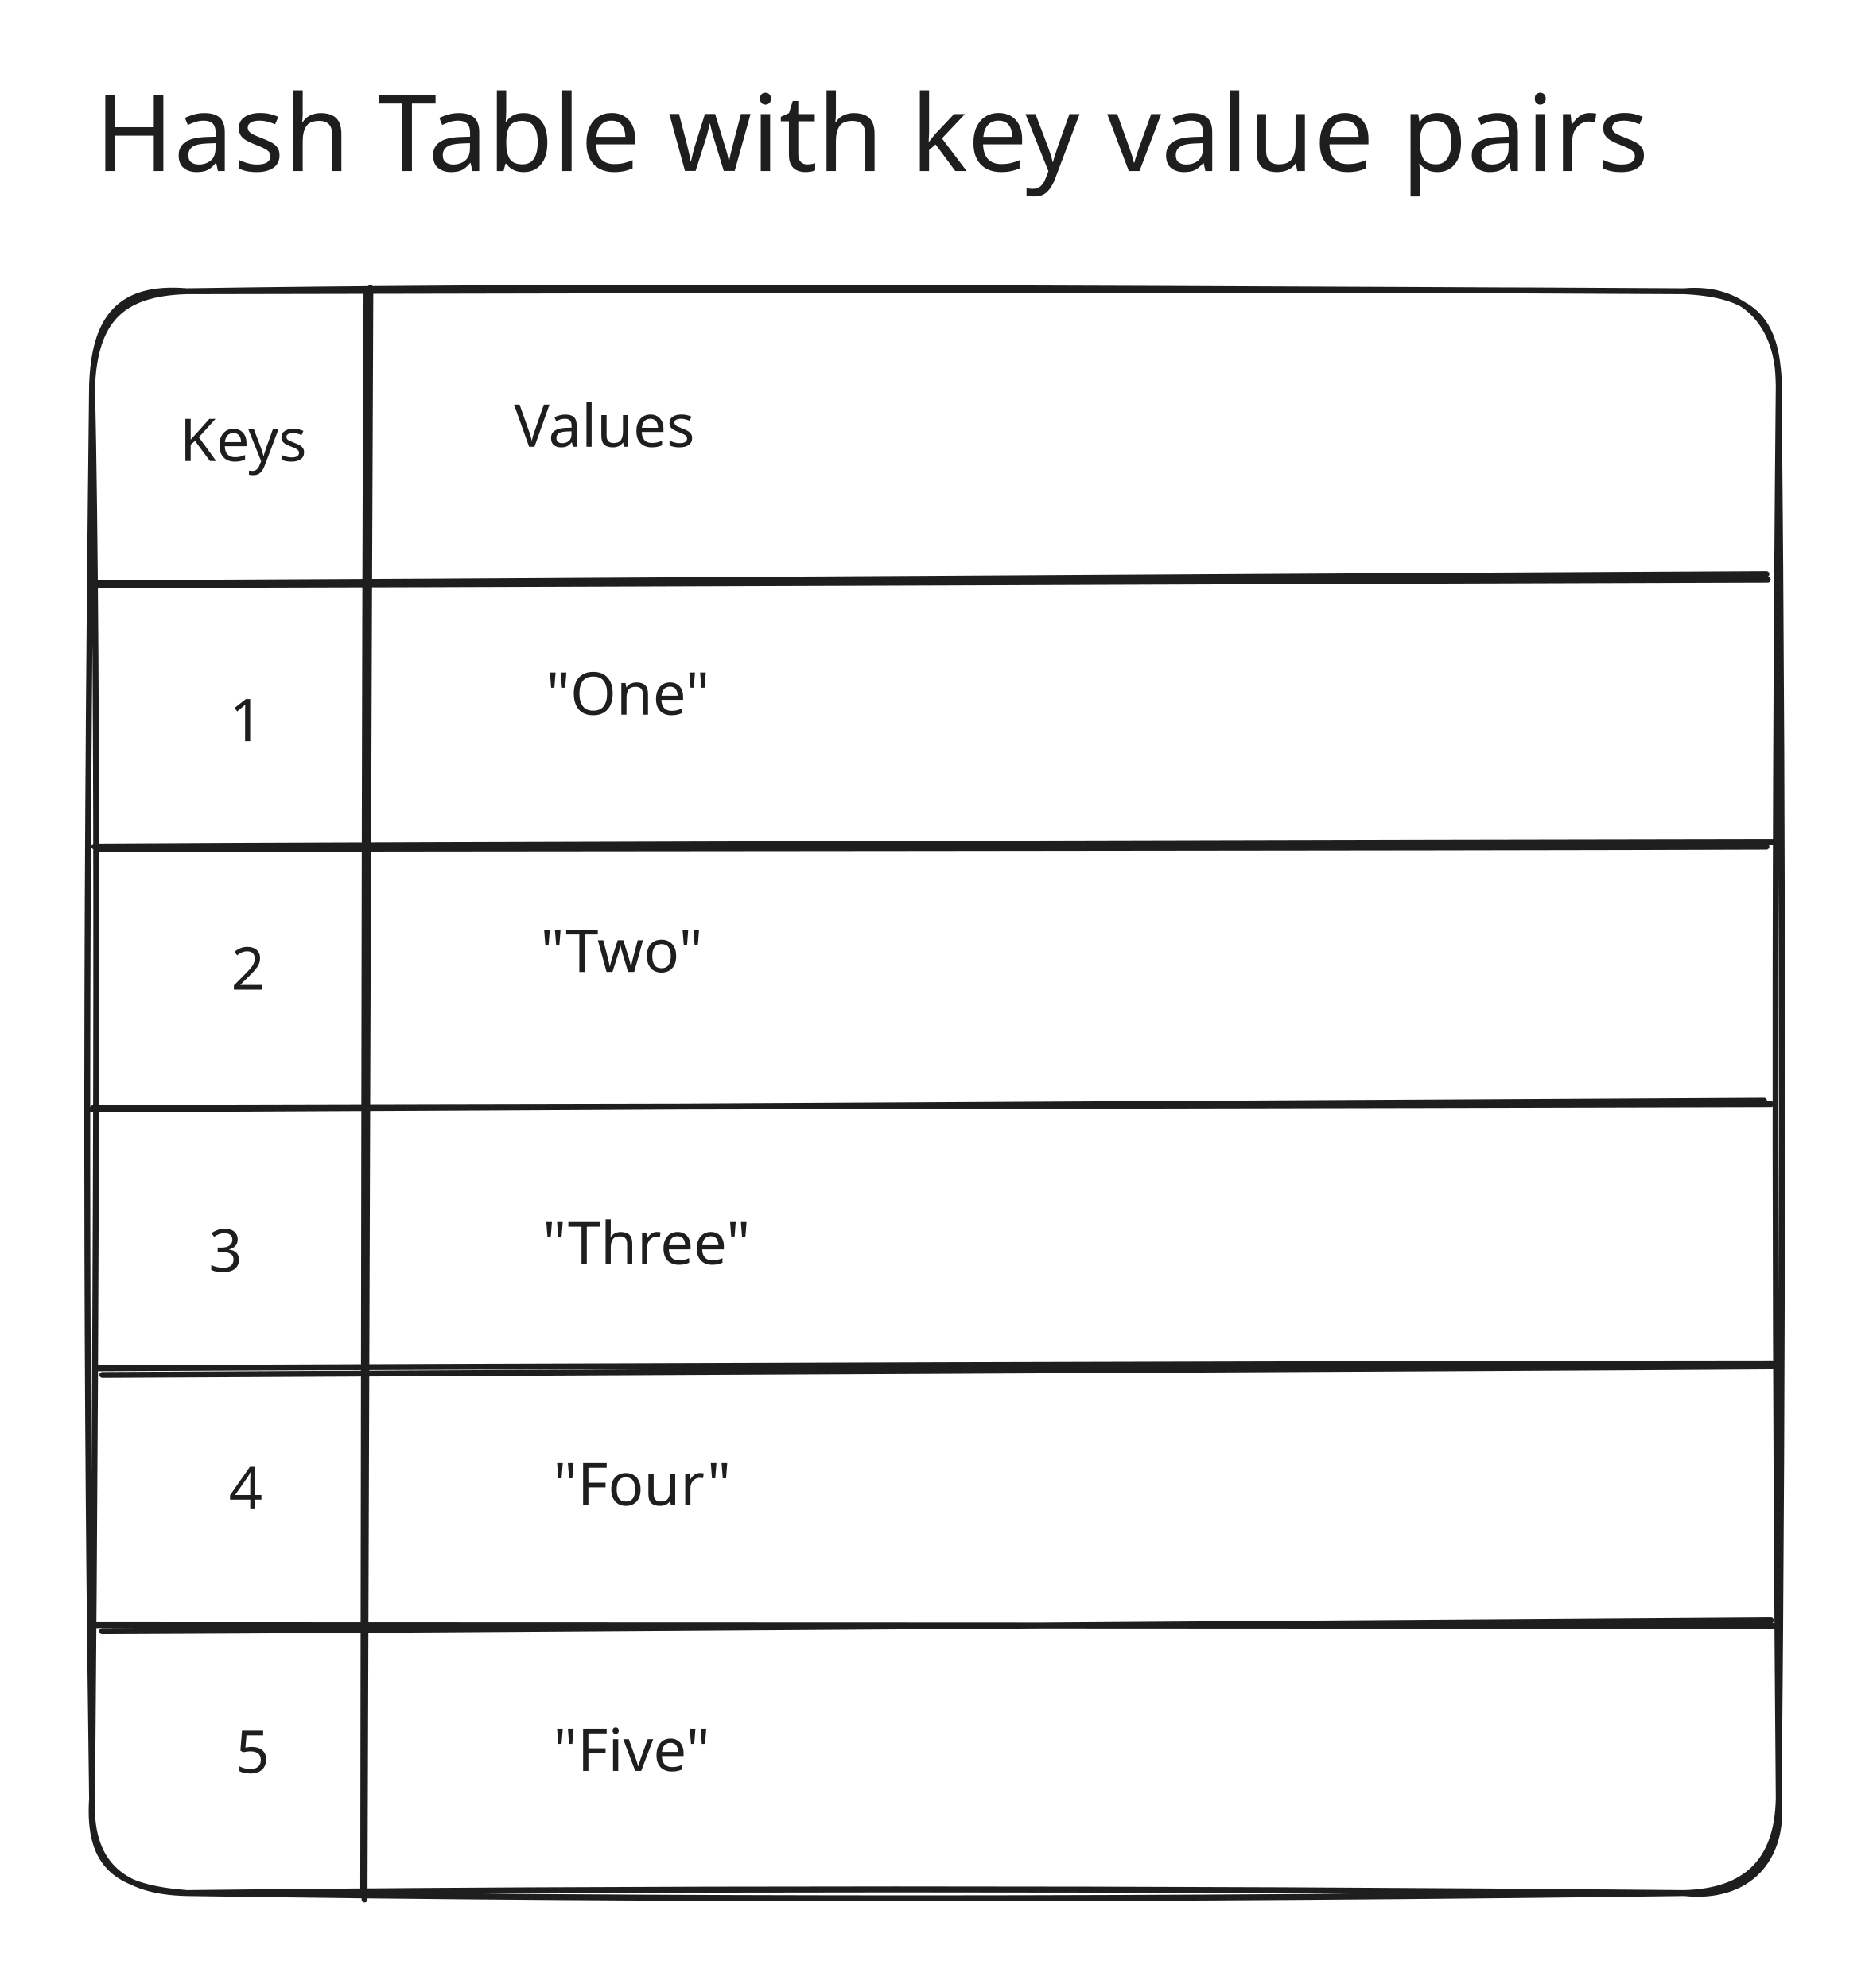
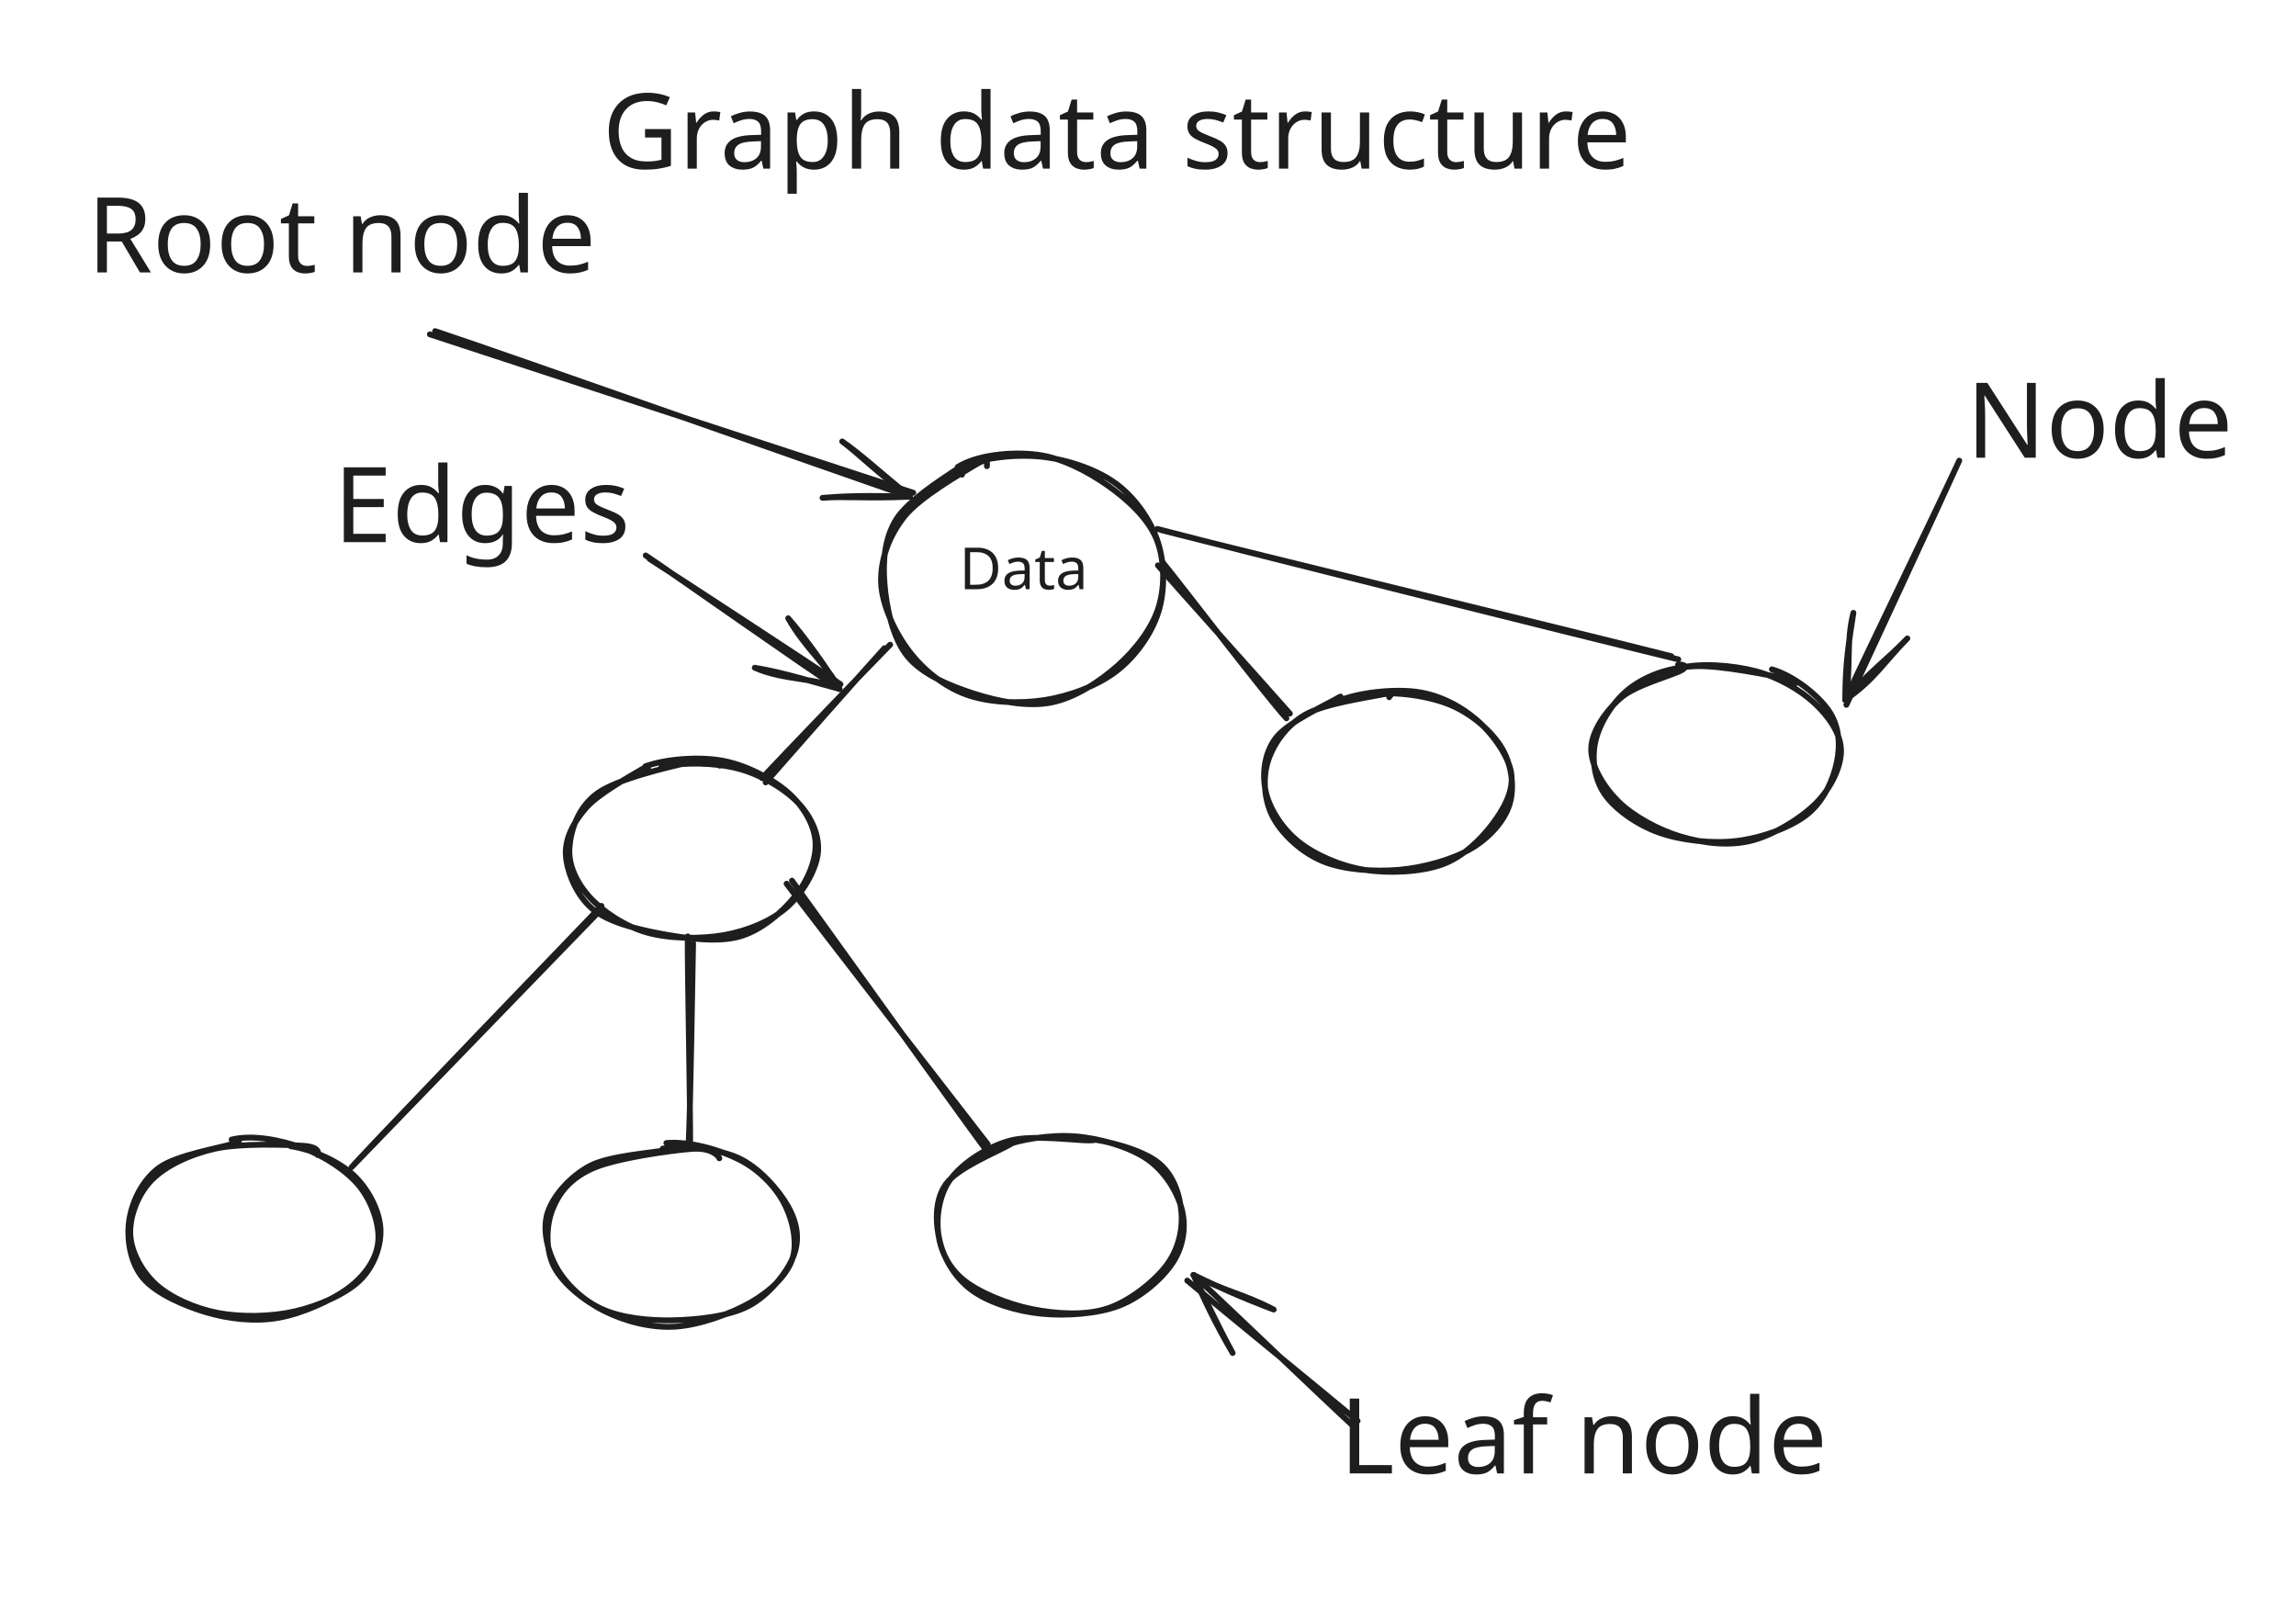
- <svg xmlns="http://www.w3.org/2000/svg" version="1.1" viewBox="0 0 632.931 673.502" width="632.931" height="673.502">
+ <svg xmlns="http://www.w3.org/2000/svg" version="1.1" viewBox="0 0 788.971 553.333" width="788.971" height="553.333">
  
-   eyJ2ZXJzaW9uIjoiMSIsImVuY29kaW5nIjoiYnN0cmluZyIsImNvbXByZXNzZWQiOnRydWUsImVuY29kZWQiOiJ4nO2cX1PbOFx1MDAxN4fv+Vx1MDAxNFx1MDAxOd7bxauj/+pdQklcdKFAaVxulN2djklM4saxU8chwE6/+3vkQpw4XHRcclx1MDAxZJKaXHUwMDA1M1OIJEeydFx1MDAxZf3OkeT+u1EqbSY3fW/zTWnTu266gd+K3dHmXHUwMDFmNv3Ki1x1MDAwN35cdTAwMTRiXHUwMDE2TT9cdTAwMGaiYdxMS3aSpD948+efbr/vtP3kXCKKuk4z6v24zVx1MDAwYryeXHUwMDE3Jlx1MDAwMyz4XHUwMDE3fi6V/k3/nago9pqJXHUwMDFitlx1MDAwMy+9Ic3K6mJC5FNcdTAwMGaiMK1XS8KYXHUwMDEyhI1cdTAwMGL4g7dYXeK1MPfSXHJcdTAwMDZelmOTNpPWafnd8ZVb2aGjz0cne3uVyugwq/XSXHUwMDBmgo/JTZC2alx1MDAxMOHDZ3mDJI663qnfSjr3PTCRvuiuOFx1MDAxYbY7oTewT1x1MDAwZuPUqO82/eTGplx1MDAxMTJO/dFcdTAwMDVvSlnKNX5cdTAwMTJSOkpcdTAwMDFXxFx1MDAxOM5cdTAwMDTLak7vN9LRiitcdTAwMDZcXHAgXHUwMDFjZK5h21FcdTAwMTDFtmH/XHUwMDAzz/5kTbtwm902ti9sjcsksVx1MDAxYlx1MDAwZfpujMOVlVx1MDAxYt09slDgMLxcdTAwMTQnlHHs93GJjue3O4ktwqkj8dKKXHUwMDAwKNA6a4yXjlx0XGJNXHShWplxjm1Cv9ZKzeOfbCRit+fV7C3hMFxiJrszbN11571cdTAwMTllhsTuUr5nz2jL70xcdTAwMThgVsOw33J/XHUwMDE4XG5g11x1MDAxMsaxwVxcZO1cbvywm68+iJrdzLY2JuqasWm8fa454zAtMmdcdTAwMDBuXHUwMDE0Z1xcq6Xtee9zu1JO2JFcdTAwMTE8XHTPXHUwMDBlpVe+Vo1i27OUxNozXHUwMDFhMqFGXHUwMDEww+faM5dcbqg2jLKV2fNcdTAwMGZTpcIoKfDXPGvmXHUwMDBlwVx1MDAwYlx1MDAwNFx1MDAxNVppXHUwMDAzM9ZcZtpcdTAwMThcbpNcdTAwMTPQXHUwMDEzWjNdrzVP9LNcdTAwMWInXHUwMDE1P2z5YTt/i1x1MDAxN7ZcdTAwMTbkXHUwMDA07iDZjno9P8FmXHUwMDFjRX6Y5Euk31uO42jU8dyZvsBvXpjXt1+X6Ye9sr9KmX2lXHUwMDFmxn//88fc0ltcdTAwMGLG3V4zI5592cbk78dCz/hCXHLDeZKDMNlI/Vxm+a/J+eh4z//wuXZScVx1MDAwZq/0bruVbFx1MDAxN1x1MDAxYnkrYahNSjOjqWR8XHUwMDFheZxcdTAwMDVcdTAwMWPULlx1MDAwZZpLlFx1MDAwN2py7XpCXHUwMDA1kypVMKBGa6oh64Ex8zBdIFx1MDAxYrZ75LWSjHGSTdGvxFx1MDAxN534hcNur638iD9cdTAwMTHyXFzJfOpcdTAwMTh5g9OOXHUwMDA2zpaHvtM/lWdcdTAwMDfx1ufBNqvsQlitVVx1MDAxYknRoVeOXHUwMDEwUlx1MDAxMyqkMFxi9lx1MDAxNPRMXHUwMDBihytBXHTOwlx1MDAxY+W+0NBcdTAwMWJm/ZRX5l+Z/1x085TmU8ehqiZ2xFx1MDAxZeHaXHUwMDFm7fTIh9pFLC6qycXZlZJcdTAwMDdHJztFR16myEsmMf6DnM5jkOpYlWdcdTAwMDI9XHUwMDFlgvEjzzWsUMxcdTAwMDNcdTAwMDaq6Fx1MDAwMFx1MDAxYflK/Sv1XHUwMDBmO/dK51PvqefWrZUwXHUwMDExOf6M+vOwSbqkzWqmW6ufNetHl9HQLTr1xqGUcW2EUlLJzDBv0lxcaoVcdTAwMWW4VtQwXGaYXHUwMDBiXHI9jpbUlLEs51x1MDAxNfpX6OdCT/KpY/eeSsFcclx1MDAxNbA89f7oZrtT9cpxI7hcdD/tq+13V+950anXjjZcdTAwMDRcdTAwMTTG7IYh+lPUS25cdTAwMWNNtKBcdTAwMTR9fCVksaXeXHUwMDEwSYQgbCWL0q/UPz/qXHUwMDEz7zqZv47H8qn31FOC2FNcblx1MDAxM9tcIj/djPI6x9+OapdcdTAwMDefvNZluPvO3/e2K0WnXqWbUcRcdTAwMTiBzvE09EC1g04z2i1cdTAwMDWN3K9yK4o4ijOlrINF5i7e81x1MDAxOcyxLFx1MDAwMOEse/JfpnwqYz04X0Zh8tG/Tbe55FRq1e35wc3UkKb2i52461x1MDAwZTqlhntcdTAwMTF4pZGfdEpd76Z05Vx1MDAwNkOv1Hf9eLA5dUM58Nthqnne5bT1J37TXHLG2UnUz3Kb2Fx1MDAwMFx1MDAxNzUynu2wKPbbfuhcdTAwMDaNxzbGau5uNnlPjO6FO/BSRcZOgF9cIlx1MDAxOORCZ1x1MDAxZCRcdTAwMDNjXHUwMDAxXn5Z7u2n3vbFefC+mZQr9a75UN+Phlx1MDAwN1x1MDAwNSfYSIczTZgwXHUwMDE4iIvc9lx1MDAxYmV6XdvJnGE7cFx1MDAxYZFSWuklWU1jhuc56Fx1MDAwMt1cctBPsOH2e1x1MDAxOaZkKvVcdTAwMDGG697NmkGdrnEpXHUwMDFhQf1cdTAwMTKNqJeLaGSMUIaO9PJnO1x1MDAwZVrX7Cys37JbfeDXv5xd7sUtXWxcdTAwMTjRoFx1MDAxY1x1MDAwNVx1MDAxYUBLppmR02vkXHUwMDE4UztkcmNcZnJccns6XHUwMDE4MUhHSTdcXFx1MDAxMKntzDDvcMdcdTAwMWNcdTAwMWFcdTAwMTFGjHSAPsFcdTAwMWHZc8HxxCrWmoHM17lKJFx1MDAxZjieoq06avGI1aw98G8+Vb3d89tT93bLdMPGcXBUbCQlMFx1MDAwN8FcdTAwMTNKUm2MnFxi4tNtK8YwriVcdTAwMDZcclx1MDAxZv19oFx1MDAxM3tCT+7jOlx1MDAxY1x1MDAxMEmNXHUwMDFlXHUwMDBicslgnpM7XHUwMDBmScNwnHA+eTlIwnpphPWAOLFSOlx1MDAwM6JcdTAwMTVHXGZmlndUj4cgti/qXHUwMDFmbsPTMj3/1oW3bq1ebFx1MDAxMFx1MDAxNSVcdTAwMGWGm1x1MDAwNp1DYMzozD9MQaR8XSBy5WCoa6SSXHUwMDAymFRcdTAwMTO9/lx1MDAxMIfSYKT5XHUwMDE068jPhcK/N1x1MDAwZkPv7831sjhT6SqJXHUwMDA0WLjmy1x1MDAxOFx1MDAxMME1LL/4XHUwMDEzVbtcdTAwMDc73s6otn9cdTAwMGIno2ZQ2/3QjotNpJVGLZRd9UVcdTAwMGZR5lZ/0N5cdTAwMWNcdTAwMGJcdKCjKu2q78qAXHUwMDA0jlxujdK48Fx1MDAxOPIsjkJcdTAwMDBcdTAwMTI5uf3+n+eRrpdEuiZcdTAwMDbZ4vVcdTAwMWLQilx1MDAxM8L58mcsyqrVe9fwdPuc1KtHn1x1MDAxYe7tTnBWbFxiMVxcdCRRXHUwMDA2p1x1MDAxYkFR/fJcdTAwMTDCmiBcdTAwMTTUQWs2kixcdTAwMWQsKo7t5uJFSWJjXHUwMDE0rV9cdTAwMTJzla5cdTAwMTJH9cC5Zkqxs4lYXlx1MDAxMt+We+XTw+aXk61d8VVcbnJy3kq+XHUwMDE2m0ZJ5Fx1MDAwM9FcIvqLXHUwMDBlR1x1MDAxYTm1pz1cdTAwMTnRuXY9oSQyR9poUaSv3SxcdTAwMDekkTiDXHUwMDEw8pJcIkW2Xlx1MDAxNNmaNHHxsUN7+IhcYvlcdTAwMThNdEO4Kkf7fVx1MDAxOIXJt5p7XHUwMDE5VnaJKjiFaP7EYFx1MDAxMMhcdTAwMTUqIzVcdTAwMTlnKYWGWU1cdTAwMTRcdTAwMWGUMlaFVkchdZRdslG2XHUwMDExcklcZsFutGBg+ZI45OvlkK+JQ1D51HF8KFxyJYw84sR/3PMvj+q37cpWj51cdTAwMGY+v1x1MDAxYpydulB0XGaFwymKoVbMrpRkXHUwMDA2nVx1MDAxZVx00sxhXHUwMDEzKzar28xAXGZcdTAwMTm6plowXHUwMDAx89/sm6WQUdBg9FNcdTAwMWNcdTAwMDF6Llx1MDAxMIr1QijWXHUwMDAzIYWFW4o4JYNGiVh+S/HGrcYm2v3S+HZAOnBd94dcdTAwMTeyV2xcYlx1MDAxNVx1MDAxOIcxjFx1MDAwZrUmhlx1MDAxYjpccqFcdTAwMDAypYVidVx1MDAwMaI0jkBcbplcdTAwMTTLL9OgXHUwMDBiq3GOYC9pf1x1MDAxZuO1Tuz9hpXTmWpXqo1yoTZKrnCqfsRpWTjvfou+RF8/fq3sVGllf1A5efu+4FRS9FBcdE/fg1x1MDAwM7t1k/NQqSNcdTAwMTFcdTAwMTJqX48l3Kzw4JzAijBMZOgyT5+FffDQXHJGt4qzp3hcdTAwMTXm+VBZjYbx+qHM17paqVxcXHUwMDFjNzIkUpHJ/6fjp1uMbXpcdTAwMThUT457lfiYXHUwMDEycimg3lx1MDAxOD5nKqVeXHUwMDFilcRBxbYnalx0hupi4oTqQ1RcdTAwMTJKOZ86rvhcdTAwMTKo9K9+g1Tma31cdTAwMTSVXHUwMDFid2fYN91+/2OC/bd5/5pcdTAwMDBcdTAwMGWY37rrhKxcdTAwMDWbV743qjxsQlx1MDAxYne0W6y89L2D71x1MDAxYt//XHUwMDBm61JFXHUwMDExIn0=
+   eyJ2ZXJzaW9uIjoiMSIsImVuY29kaW5nIjoiYnN0cmluZyIsImNvbXByZXNzZWQiOnRydWUsImVuY29kZWQiOiJ4nO1cXG1X2spcdTAwMTb+3l/h8n6tnHl/Od9URC3VVtCKvessV4SAUUwoRFx1MDAxMc/qf797XCKSXHUwMDA0mPDSqOm6TbtayCSZyczz7P3sPTP8+2FjYzNcdTAwMWP13M2/Nzbdx6bT9Vp9Z7j50Zx/cPtcdTAwMDMv8KGIRN9cdTAwMDfBfb9cdTAwMTldeVx1MDAxZIa9wd9//eX0eqWOXHUwMDE3Xlx1MDAwNcFtqVx1MDAxOdw93+Z23TvXXHUwMDBmXHUwMDA3cOF/4fvGxr/Rv4mKQvcxjK6NzsbVYKqnz1x1MDAxZVx1MDAwN35UJUVIXG4qJJ1cXOBccspQU+i2oLTtdFx1MDAwN25cXGJObTafLrYqT43RwaO43/5+uS1qx9XPca1tr9uth6Nu1KBBXHUwMDAw71x1MDAxZJdccsJ+cOuee63w+uXlXHUwMDEz52139YP7zrXvXHUwMDBlzIvjydmg5zS9cGTOITQ56/id6Fx1MDAxOfGZR/gmXGItUTgw0UpcdTAwMTGF45qj+4lOl/Kphu1cdTAwMDbdoG9cdTAwMWH2XHUwMDFm7Jo/cdOunOZtXHUwMDA32ue3JteEfcdcdTAwMWb0nD6MVHzdcPzKVKtcdTAwMTImVCNcZl2OlYxruna9znVcYpewRO1uNFxiXGZThDlB8Vx1MDAxOJoqe4etXGJcdP/EPd937txDc4d/3+0mu89vjbsvVXBlXG72XHUwMDEyoIpcdTAwMWZ132s5z1xiwFx1MDAxMmnEicREajEp73r+7fTjukHzdlx1MDAwZWjagVx1MDAxZta9p1xia1widbbi3HndUWpQI1x1MDAwMEMn7ved3vVcdTAwMDa0wdmAIbhvhvf9RK+bq7a7XsdAe7PrttOYXHUwMDBmPWDbpDhcZnpxaVx1MDAxM2p1PN/tz/ZS0Pc6nu90T5dqXHUwMDAxvL978DJiuJRAzJUzcE2peV1cdTAwMWOd/PlxPlndbtfrXHLceXyVYvrkXHUwMDBiXVx1MDAxNVKaY8xjLCyk66h8vnvORtX6Uf3gaLd1cHh6qYtNV4mfXHQpXHUwMDE5XCKU0Vx1MDAwNEvM/YSLqJRRjrjimr1cdTAwMWFbtbTZhVx0W9VcZluV0FhcdTAwMTLB5K+z9Vx1MDAwNTIxaMj4zE87iSf3xHdPsMBvxXZLXHUwMDFkdXrhXHUwMDAxXHUwMDFk+aRcdTAwMWPcX9P25L1T6HT6/WC4OSn5+THruTsyqO2T2sXNUONcdTAwMDf6Za9+913Ufum5cz1aosaqq8snNXTpflx0wVxyfdL9e2f7IPHY8acsi4Y4TozeYouWSWab52VWJjOOXHUwMDEwXHUwMDE3Wi3veOe/c7GZzMA4aslcdEFUYC5kmslKlIBXXHUwMDE0cfjLKMavxmROS1xcai0xxZRJwcUsk8lcZpPh9WCEZNLYvoPjNTD9VcdLUOpshuMtg8OzONomtNbtZ7jaO6/V6ro2b7vIXHUwMDExTTvgdEuWcrhYrutwtbLRXHUwMDE0fK3QQktcdTAwMWFDd1x1MDAxMU/Pt3buyY9vR09ddoGqlcNaRbitYvNUcWTxqeZ+8MQlXHUwMDAxXHUwMDA3XHUwMDE3TDPMkJhqV348VXyhx1x1MDAxNdgq1se0XHUwMDA12UCBtPK9PLCdzVhcdTAwMTAmXHRLovpXnE5cdTAwMDagXHUwMDAxtnZEXHUwMDEzTJSUy1x1MDAwM/rrnrMvvzze+sFutcFcdTAwMWLozlx0q26xXHUwMDAxLTDOXHUwMDAyNIBcYow7XHUwMDAyt4Mll+r1XHUwMDFjT1x1MDAxZYBWXGLGS/NC4lx1MDAxOWMsVvFO6+KZJKTDXGaeXHUwMDA1MVx1MDAwNpovr6TEXHUwMDBm/+mw36zgKrlrb59VTtyzL9vFXHUwMDA2NHuGXHRRYEGQXHUwMDA0XHUwMDAzl1x1MDAwMjTTUSlDjDOMMC+2hVx1MDAwNvvDXHUwMDA1iD9cXEREXHUwMDEzXCJIbmFBloUm1IZo6DvoOSnw0oBmwtu5uSp/rl259YNcdTAwMWJ0QnfFJSo2oFx1MDAwNWJcdTAwMTZcdTAwMWL8XGZoUtJwXGLNXHUwMDAw8Vx1MDAwNOtCXHUwMDAzXHUwMDFhM2JcdTAwMTCtXHUwMDEz8WSBXHUwMDAwjcBCvonksIpoUNBcbjpwhVj3e+1ktF/bVadcdTAwMTRcdTAwMDahhf3vx9Vhr9iAllRlXHUwMDAxWuk3ylrlpKFcdTAwMDE4ioj3XHUwMDAy9OSeOdkm3HgoN87EnfckjoLbVvXgqPIpXHUwMDFlyVx1MDAxNFxcp7NN409ZdFx1MDAwMXPDyZvQxWr/jXtcXJEv9LG9dXJUe/RcdTAwMGVPRt+2hqTS2DurXHUwMDE1my9aUFx1MDAxM1VKIFx1MDAwYtFcdTAwMDQsfVqiXHUwMDEz8Ts5XHUwMDAwbVx1MDAxMkVcYqlcdTAwMWNSRUXK+i7BXHUwMDE3XHLBXHUwMDE0zYsvUVwiZ1x1MDAwZVmkNZrlVCBcdTAwMDVN4UtTpT9cdTAwMWNcdTAwMWVcdTAwMWX1d0+OdqouJ2f6cu/rTafYVJFcdTAwMDRFXHRcdTAwMTh4UYwliMMpqpC3mr9k6XbMnb9ktktcdTAwMTJiiTGkXHUwMDE4fieuZGZbJaFqXHUwMDA1NCd62umHO57f8vzO9C2u37KUdJ1BuFx1MDAxYtzdeSE042vg+eH0XHUwMDE10XO3XHItr11npi/gydaynnlcXNo4xJ82YoRFXyaf//k49+ot68ibY2bM48d9SP6/Ku3ty1x1MDAxNrTCVEqIg5em/da5//Tl8ODsx+m3p1x1MDAwNtpvsJ3BXHUwMDA1LTbtIVx1MDAxNk1rSIyt3MrbKcb6NJ7rVIuYTVx1MDAxOGWC4kJmqqhcdTAwMDRH8YfZM1dvxUNtjplBzonKXHRrP1x1MDAxZFx1MDAxY1x1MDAxMjMzSOjy2Y7BXHUwMDBmdVx1MDAxMVx1MDAxY99cdTAwMDZcdTAwMGbl4OLk7oG6w+vT04JTmdOMJVxyoG/fitiLXHUwMDFkuFxcmI9mhkzs3bRuXHUwMDE2y1x1MDAxOUYq7vk/LH85trLc98yI5+W+rVx1MDAxMa7ETElCVlDtp+JrXHUwMDA3c3nyXHUwMDEw1M9ql8PRtq7R84JzXskszie0S94kXHUwMDE3z0accG3WOsyLaHXc1DGrJaVcdTAwMTBoozxWXHUwMDE55s9qxnisKf6w+uWwjbM5dOLuX2Ixt8feoMC1XHUwMDEwaHnP7TZuRu2vw0/V9ld3q0o+jyo3nX6xWawwz1qMqOlbee5xkJVBao7SyzTm5KlcdTAwMTSiXGZsPC+eQidcdTAwMTJcXLeOrc9cdTAwMWaWv1x1MDAxY7aBN8fskOfEemHPTlx1MDAwM1x0JJFSLL+A5OHgslx1MDAxYzyFI//Uu1x1MDAxOYQnaNDBj1x1MDAwNc9Ov9B+/pZcdTAwMDGibOul8mY9llwimlVcdTAwMTJcdTAwMThRjufznvFUY+hsZG4m4DiXpIApN6EhnlhlSdT/XHUwMDBi7e0jb47ZMV+R+M+p/jnMJ1x1MDAxNE2fjVx1MDAxZD7ViDGyvGzPnnsoJPPBXHJFskpcdTAwMDE8XHUwMDE1QXSa+lx1MDAxY0qRXHUwMDAy9HJNJOD31ahPVUkz8NWCXG6sqGJ6Xk6OlLDkZv+WoJzTxDauyVwiZmaSK0y/10xu5txcdTAwMTFTOlx1MDAxZaT1qZ9o2HiT3POS42NycdV4PH7CpyE6XHUwMDE2+1x1MDAxN1x1MDAxOHXq5cTM12Y7aN6bVqKS1EQpySRVklwixXHioo7TM6MxP0aO3zxlcmwtyp6nTbdcYlrBwG5jQlx1MDAxOFx1MDAwNqbPtEiUICCW1MxZgOuHS2aalLOtm7ZcdTAwMTn5ZijscDfHXGbQVzR3tlxyXHUwMDFhkkyfjHVcdTAwMGVcdTAwMTNcdTAwMDS6XHUwMDE2LW/tsvFWUGuniXEzgLJoWSGZim+IPemf95RcdTAwMDMwXGZRXHKNoEKnVpln7I3EQkW0XHUwMDE1OSib7D1cdTAwMWFcdTAwMTO8vf1cZvu6VnKtrZfHQeuNt1qma8xja6VV21xi63YszDCm2myuXFya7TvY54/t7u5hK0RcdTAwMGZD1ZXIbzeKzXZBdVZUo99sXHUwMDFhQlhXXHTEZCdcdTAwMGKzXHUwMDE5mmlcdTAwMTN8vdsqtSzWSs3X2zC9pLZpcKfc9IKDpti/PmG9Tq2lKvV5SmJcdTAwMGKVmFDwR0iQXHUwMDE0VOF4s1NCSlCkKYdcdTAwMDHRjNOF6uY1XHUwMDAzqldcdTAwMTVcdTAwMTlW2JljXHUwMDE2cDlpXGZutzog38DF0lx1MDAxNfZzZ497Ia1cdTAwMGWf2q1A+FvtJ8NcYsRccqE6WpydNnhZolx1MDAwMpufW8hl8ev6mlwi27ukcLeGpljbOq2lKfZaXHUwMDFkd/C2omKqyldVXHUwMDE1zLpMXHQzzplMLvVdRO/sxc2FpDdcdTAwMTArRW+ulGXGJPdt3WLRlFxis/2SxMtWJIg4hCSsgFx1MDAxM1wiz0vR85BcdTAwMTD2zKhNXFxkb7+YXHUwMDEyXHUwMDE3mECwLjBGSshEpDJcdTAwMTFcdTAwMTeAXHUwMDA2QTFcdTAwMTeYYFx1MDAxMFwi+nfPU9hAXHUwMDE3XHUwMDE1TuMtJ1x1MDAwNWFfSYGZXHUwMDA0XHUwMDE5w6CypU2Mf3QmhrpztX9+Vdl5XGL6dUOBgptcdTAwMTgpMlx1MDAxNkBzKS12IP/ZXHUwMDE4qFx0XFwnqOhxVn4pPSFcdTAwMTiSXHUwMDA0KfnqSYpMa1wik/bvtV3+Z9dpb/hvnkuYU+2run5pnStRXFxRXGK36PLZw+xf0SkkL0HBl6RCmGOTgSZTMlx1MDAxZrP0XHUwMDFjlZpqV468XHUwMDE0vFx1MDAwNM3AmGhJdXJLerw4woR+mmhcYrmU4jg5b/PMUi6ZYlx1MDAxNMniLYBa/beKbErA5u+rQeWm0y3fXHUwMDA29UrjbIvsnHzbq8ukv3/25Mw2z7yRnLiglEBMq7XJ5irB8MyrLyVBsn8uZtIkXFxcdTAwMDL3p1x1MDAxMFx1MDAwN+sqsZZasvltUtBmLcFcboNcZtFa/9ZcdTAwMTLEinZzzOA8J1x0gpE9i4EwlYryXHUwMDE1NqxnXHUwMDAzrpC2jjHb786Nni3QK6pcdTAwMGVd4lx1MDAxMLJcdTAwMGJcIpgwRio2pFmqgzOzXHUwMDFmQ+NX//mqXHTC8v1puFx1MDAxN7jaNY2JrNVamzrW0jS1IFxi30HTzKl2JU3zYdyHm06vV1x1MDAwZqFcdTAwMDcnVlx1MDAxN1x1MDAwMOG1xt1cdTAwMTA3YfPBc4c72Vx1MDAxOP0wNiCGqW7k8n5++Pk/JZIk7SJ9
  <defs>
    <style class="style-fonts">
      @font-face {
        font-family: "Virgil";
        src: url("https://unpkg.com/@excalidraw/excalidraw@undefined/dist/excalidraw-assets/Virgil.woff2");
      }
      @font-face {
        font-family: "Cascadia";
        src: url("https://unpkg.com/@excalidraw/excalidraw@undefined/dist/excalidraw-assets/Cascadia.woff2");
      }
      @font-face {
        font-family: "Assistant";
        src: url("https://unpkg.com/@excalidraw/excalidraw@undefined/dist/excalidraw-assets/Assistant-Regular.woff2");
      }
    </style>
  </defs>
-   <rect x="0" y="0" width="632.931" height="673.502" fill="transparent" />
-   <g stroke-linecap="round" transform="translate(31.18695 98.66664) rotate(0 285.6667 271.3333)">
-     <path d="M32 0 C148.99 -1.77, 266.56 -1.31, 539.33 0 M32 0 C219.18 -0.34, 406.75 -0.88, 539.33 0 M539.33 0 C559.67 -1.73, 571.51 11.57, 571.33 32 M539.33 0 C561.52 1.11, 570.97 8.4, 571.33 32 M571.33 32 C569.59 209.34, 570.23 385.44, 571.33 510.67 M571.33 32 C572.91 196.81, 572.76 361.02, 571.33 510.67 M571.33 510.67 C570.92 531.9, 560.19 542.1, 539.33 542.67 M571.33 510.67 C573.32 531.32, 560.93 544.9, 539.33 542.67 M539.33 542.67 C367.34 544.95, 195.45 545.13, 32 542.67 M539.33 542.67 C358.39 540.99, 177.06 541.05, 32 542.67 M32 542.67 C9.91 542.19, -1.03 532.34, 0 510.67 M32 542.67 C9.07 540.82, -1.53 534.17, 0 510.67 M0 510.67 C-1.92 373.65, -2.42 237.05, 0 32 M0 510.67 C1.63 321.35, 2.16 132.74, 0 32 M0 32 C0.68 8.96, 9.41 -1.88, 32 0 M0 32 C1.06 9.43, 10.28 0.66, 32 0" stroke="#1e1e1e" stroke-width="2" fill="none" />
+   <rect x="0" y="0" width="788.971" height="553.333" fill="transparent" />
+   <g transform="translate(207 30) rotate(0 199.062 22.5)">
+     <text x="0" y="0" font-family="Virgil, Segoe UI Emoji" font-size="36px" fill="#1e1e1e" text-anchor="start" style="white-space: pre;" direction="ltr" dominant-baseline="text-before-edge">Graph data structure</text>
+   </g>
+   <g stroke-linecap="round" transform="translate(303 157) rotate(0 48.66666 42.5)">
+     <path d="M26.39 4.02 C33.67 0.32, 45.21 -0.95, 54.16 -0.14 C63.11 0.68, 73.33 4.06, 80.1 8.89 C86.86 13.72, 92.25 21.43, 94.75 28.84 C97.24 36.24, 97.39 45.87, 95.05 53.33 C92.71 60.78, 87.21 68.54, 80.69 73.58 C74.17 78.61, 64.55 82.19, 55.94 83.53 C47.32 84.88, 36.77 84.46, 29.01 81.65 C21.25 78.85, 14.25 73.11, 9.37 66.69 C4.5 60.27, 0.02 50.85, -0.24 43.14 C-0.49 35.42, 2.42 27.15, 7.84 20.4 C13.26 13.65, 27.55 5.53, 32.27 2.66 C36.98 -0.21, 36.09 2.38, 36.13 3.18 M26.09 3.46 C32.98 -0.81, 44.72 -1.85, 53.32 -0.79 C61.92 0.28, 70.87 5.06, 77.7 9.86 C84.52 14.66, 91.38 21.05, 94.3 27.99 C97.21 34.93, 97.39 44.21, 95.18 51.49 C92.98 58.77, 87.26 66.2, 81.09 71.69 C74.92 77.17, 66.39 82.81, 58.14 84.41 C49.89 86.01, 39.78 83.94, 31.57 81.29 C23.35 78.64, 13.93 74.76, 8.83 68.51 C3.73 62.26, 1.61 51.61, 0.96 43.78 C0.31 35.96, 0.94 28.04, 4.92 21.55 C8.89 15.06, 21.03 7.43, 24.8 4.86 C28.58 2.28, 27.01 5.22, 27.59 6.09" stroke="#1e1e1e" stroke-width="2" fill="none" />
+   </g>
+   <g transform="translate(324.9642 186.948) rotate(0 26.78999 12.5)">
+     <text x="26.79" y="0" font-family="Virgil, Segoe UI Emoji" font-size="20px" fill="#1e1e1e" text-anchor="middle" style="white-space: pre;" direction="ltr" dominant-baseline="text-before-edge">Data</text>
+   </g>
+   <g stroke-linecap="round" transform="translate(434 238.3333) rotate(0 42.66666 30.66666)">
+     <path d="M37.84 0.16 C45.71 -0.79, 57.04 0.8, 64.41 3.89 C71.79 6.98, 78.69 13.01, 82.08 18.7 C85.47 24.38, 86.51 32.24, 84.75 38 C82.99 43.76, 77.86 49.51, 71.51 53.26 C65.16 57.02, 55.16 59.81, 46.67 60.54 C38.18 61.26, 27.72 60.55, 20.55 57.6 C13.38 54.65, 6.81 48.54, 3.65 42.86 C0.49 37.18, -0.18 29.45, 1.62 23.52 C3.41 17.58, 7.78 11.15, 14.43 7.26 C21.08 3.38, 36.69 1.22, 41.51 0.21 C46.33 -0.8, 43.22 0.72, 43.36 1.22 M25.73 2.57 C32.95 -0.45, 44.91 -1.68, 52.86 -0.61 C60.81 0.47, 68.01 4.35, 73.42 9.02 C78.83 13.68, 84.43 21.43, 85.32 27.41 C86.21 33.38, 82.75 39.66, 78.76 44.89 C74.78 50.12, 68.74 56.15, 61.43 58.76 C54.11 61.36, 43.05 61.84, 34.86 60.54 C26.67 59.23, 17.94 55.41, 12.29 50.93 C6.64 46.45, 2.26 39.62, 0.95 33.66 C-0.35 27.7, 0.38 20.51, 4.44 15.18 C8.5 9.85, 21.94 3.71, 25.33 1.69 C28.71 -0.33, 24.54 2.64, 24.75 3.06" stroke="#1e1e1e" stroke-width="2" fill="none" />
+   </g>
+   <g stroke-linecap="round" transform="translate(195 261.6667) rotate(0 42.66666 30.66666)">
+     <path d="M32.27 1.85 C39.76 0.15, 50.82 0.36, 58.66 2.43 C66.51 4.51, 74.77 9.43, 79.34 14.28 C83.91 19.13, 86.74 25.54, 86.05 31.53 C85.37 37.52, 80.63 45.53, 75.25 50.21 C69.88 54.89, 61.79 58.2, 53.79 59.62 C45.8 61.04, 34.99 60.93, 27.29 58.75 C19.59 56.57, 12.03 51.42, 7.6 46.54 C3.16 41.67, 0.22 35.47, 0.69 29.52 C1.15 23.57, 3.57 15.7, 10.38 10.84 C17.2 5.97, 34.58 1.92, 41.57 0.35 C48.57 -1.22, 52.08 1.01, 52.34 1.43 M26.75 1.64 C33.8 -0.9, 45.04 -1.78, 53.18 -0.31 C61.32 1.16, 70.26 5.84, 75.6 10.47 C80.94 15.1, 84.76 21.51, 85.22 27.46 C85.67 33.4, 82.71 40.7, 78.34 46.15 C73.97 51.6, 66.77 58.02, 59 60.17 C51.22 62.32, 40.08 60.66, 31.68 59.07 C23.28 57.48, 13.96 55.11, 8.58 50.64 C3.21 46.17, -0.2 38.04, -0.56 32.25 C-0.93 26.46, 2.09 20.81, 6.41 15.9 C10.72 10.99, 21.76 4.92, 25.32 2.79 C28.89 0.66, 27.24 2.77, 27.79 3.12" stroke="#1e1e1e" stroke-width="2" fill="none" />
+   </g>
+   <g stroke-linecap="round" transform="translate(44.99994 392.0001) rotate(0 42.66666 30.66666)">
+     <path d="M54.9 1.85 C62.52 3.01, 71.24 6.98, 76.38 11.67 C81.51 16.36, 85.36 23.94, 85.73 29.99 C86.11 36.04, 83.54 43.21, 78.61 47.98 C73.69 52.75, 64.32 56.75, 56.19 58.61 C48.05 60.46, 37.73 60.63, 29.81 59.1 C21.9 57.56, 13.71 53.91, 8.7 49.41 C3.69 44.9, 0.02 38.06, -0.23 32.06 C-0.48 26.06, 2.35 18.28, 7.21 13.39 C12.06 8.5, 20.24 4.65, 28.9 2.7 C37.56 0.75, 53.26 1.32, 59.14 1.69 C65.03 2.05, 64.44 4.39, 64.22 4.92 M34.59 -0.44 C41.82 -2.22, 51.57 -0.28, 58.9 2.4 C66.22 5.07, 74.18 10.21, 78.53 15.6 C82.87 21, 85.56 28.97, 84.95 34.77 C84.34 40.58, 80.59 46.09, 74.88 50.43 C69.16 54.77, 58.82 59.38, 50.68 60.8 C42.54 62.23, 33.77 61.22, 26.02 58.96 C18.27 56.69, 8.62 52.46, 4.18 47.21 C-0.26 41.95, -1.53 33.76, -0.62 27.43 C0.29 21.1, 3.68 13.67, 9.63 9.25 C15.59 4.84, 30.82 2.41, 35.11 0.96 C39.4 -0.49, 35.53 -0.03, 35.37 0.56" stroke="#1e1e1e" stroke-width="2" fill="none" />
+   </g>
+   <g stroke-linecap="round" transform="translate(187.6667 393.6667) rotate(0 42.66666 30.66666)">
+     <path d="M41.32 -0.92 C49.11 -1.61, 59.55 1.32, 66.26 4.72 C72.97 8.11, 78.52 13.76, 81.58 19.44 C84.64 25.13, 86.5 33.09, 84.64 38.81 C82.78 44.54, 77.12 49.88, 70.41 53.77 C63.71 57.66, 52.77 61.65, 44.4 62.17 C36.03 62.7, 27.16 60.33, 20.22 56.91 C13.28 53.49, 5.77 47.49, 2.76 41.66 C-0.24 35.83, -0.06 27.59, 2.17 21.93 C4.41 16.28, 8.2 11.21, 16.16 7.73 C24.12 4.26, 42.72 1.66, 49.95 1.09 C57.18 0.53, 59.5 3.91, 59.53 4.33 M40.06 1.15 C47.84 0.2, 58.84 0.9, 66.01 4.18 C73.19 7.45, 79.93 15.2, 83.1 20.81 C86.27 26.43, 87.26 32.18, 85.02 37.88 C82.79 43.57, 76.61 51.32, 69.71 55 C62.8 58.68, 52.01 59.79, 43.59 59.98 C35.17 60.16, 25.85 59.15, 19.19 56.13 C12.52 53.11, 6.71 47.39, 3.6 41.86 C0.49 36.33, -1.38 28.76, 0.54 22.94 C2.45 17.11, 8.3 10.49, 15.09 6.91 C21.87 3.33, 37.11 2.44, 41.24 1.46 C45.38 0.48, 39.72 0.96, 39.91 1.03" stroke="#1e1e1e" stroke-width="2" fill="none" />
+   </g>
+   <g stroke-linecap="round" transform="translate(321.6667 390) rotate(0 42.66666 30.66666)">
+     <path d="M21.6 4.4 C28.35 1.43, 39.29 -0.19, 47.78 0.45 C56.27 1.1, 66.42 4.09, 72.53 8.28 C78.64 12.47, 82.98 19.71, 84.46 25.61 C85.95 31.51, 84.99 38.2, 81.44 43.69 C77.89 49.18, 70.67 55.58, 63.15 58.54 C55.63 61.49, 44.71 62.23, 36.31 61.41 C27.91 60.6, 18.57 57.73, 12.75 53.65 C6.93 49.57, 2.94 43.06, 1.37 36.93 C-0.2 30.81, -0.65 22.5, 3.35 16.89 C7.35 11.27, 21.04 5.78, 25.37 3.26 C29.7 0.75, 28.96 1.42, 29.33 1.79 M50.83 1.08 C58.89 1.89, 70.53 5.01, 76.11 9.29 C81.69 13.57, 83.84 20.79, 84.31 26.75 C84.78 32.72, 83.18 39.61, 78.91 45.09 C74.63 50.58, 66.32 57.21, 58.66 59.66 C51 62.11, 41.14 61.44, 32.94 59.8 C24.74 58.16, 14.84 54.16, 9.47 49.8 C4.11 45.44, 1.43 39.49, 0.73 33.65 C0.02 27.81, 1.15 20.04, 5.25 14.76 C9.35 9.47, 17.44 4.1, 25.32 1.94 C33.2 -0.21, 48.09 1.91, 52.52 1.85 C56.96 1.78, 52.05 1.38, 51.95 1.56" stroke="#1e1e1e" stroke-width="2" fill="none" />
+   </g>
+   <g stroke-linecap="round" transform="translate(547.3334 227.6667) rotate(0 42.66666 30.66666)">
+     <path d="M61.54 2.31 C69.09 4.54, 77.23 11.05, 80.96 16.35 C84.68 21.65, 85.11 28.13, 83.89 34.1 C82.67 40.07, 79.38 47.65, 73.65 52.18 C67.92 56.71, 58 60.23, 49.52 61.27 C41.04 62.31, 30.36 61.12, 22.78 58.43 C15.19 55.73, 7.63 50.42, 4.01 45.11 C0.38 39.81, -0.45 32.65, 1.01 26.59 C2.48 20.53, 7.2 12.99, 12.79 8.77 C18.39 4.55, 25.6 1.81, 34.59 1.27 C43.58 0.72, 61.02 4.49, 66.72 5.51 C72.42 6.54, 69.29 7.16, 68.78 7.42 M29.59 1.92 C36.92 0, 48.04 0.91, 55.78 2.9 C63.51 4.88, 71.1 9.28, 76.02 13.81 C80.94 18.33, 85.18 24.3, 85.29 30.04 C85.41 35.79, 81.87 43.09, 76.71 48.28 C71.56 53.48, 62.11 59.31, 54.36 61.22 C46.62 63.14, 37.83 62.03, 30.25 59.78 C22.67 57.54, 13.99 52.83, 8.86 47.78 C3.72 42.73, -0.69 35.43, -0.55 29.48 C-0.41 23.54, 4.5 16.56, 9.68 12.08 C14.87 7.6, 27.3 4.47, 30.57 2.59 C33.84 0.7, 29.1 0.47, 29.3 0.76" stroke="#1e1e1e" stroke-width="2" fill="none" />
  </g>
  <g stroke-linecap="round">
-     <g transform="translate(125.187 98.66666) rotate(0 -1.333313 272)">
-       <path d="M0.27 -1.1 C-0.21 89.88, -1.38 453.92, -1.71 544.84 M-1.05 0.94 C-1.7 91.67, -2 452.93, -2.16 543.15" stroke="#1e1e1e" stroke-width="2" fill="none" />
+     <g transform="translate(304.3333 223) rotate(0 -20.33334 22.33334)">
+       <path d="M-0.42 -0.28 C-7.31 7.26, -34.61 38.22, -41.23 45.84 M1.55 -1.48 C-5.55 5.71, -35.44 36.83, -42.47 44.34" stroke="#1e1e1e" stroke-width="2" fill="none" />
    </g>
  </g>
  <mask />
  <g stroke-linecap="round">
-     <g transform="translate(30.52026 197.3333) rotate(0 283.6667 -0.6666565)">
-       <path d="M0.96 0.84 C95.62 0.86, 474.04 -0.74, 568.28 -0.95 M0 0.23 C94.57 -0.02, 473.03 -2.46, 567.82 -2.87" stroke="#1e1e1e" stroke-width="2" fill="none" />
+     <g transform="translate(205.6667 312.3334) rotate(0 -42 44.33334)">
+       <path d="M1.01 -1.07 C-12.98 13.46, -69.98 72.63, -83.96 87.71 M0.08 0.99 C-14.06 15.59, -71.04 74.34, -84.88 88.74" stroke="#1e1e1e" stroke-width="2" fill="none" />
    </g>
  </g>
  <mask />
  <g stroke-linecap="round">
-     <g transform="translate(31.97228 287.2671) rotate(0 283.6667 -0.6666565)">
-       <path d="M0.94 0.38 C95.18 0.18, 472.09 0, 566.36 -0.4 M-0.02 -0.46 C94.5 -1.06, 473.71 -1.93, 568.56 -2.04" stroke="#1e1e1e" stroke-width="2" fill="none" />
+     <g transform="translate(237 322.3334) rotate(0 -0.3333435 35.66666)">
+       <path d="M-0.68 -0.58 C-0.77 11.5, 0.27 60.29, 0.15 72.09 M1.17 1.72 C0.93 13.5, 0.24 58.83, -0.36 70.37" stroke="#1e1e1e" stroke-width="2" fill="none" />
    </g>
  </g>
  <mask />
  <g stroke-linecap="round">
-     <g transform="translate(30.97234 374.9337) rotate(0 283.6667 -0.6666565)">
-       <path d="M-0.97 0.93 C93.3 0.53, 471.95 -1.49, 566.57 -2.04 M0.72 0.37 C95.29 0.08, 474.73 -0.55, 568.89 -0.87" stroke="#1e1e1e" stroke-width="2" fill="none" />
+     <g transform="translate(271 303.6667) rotate(0 34.33331 45)">
+       <path d="M-0.7 -0.02 C10.56 14.95, 56.74 74.52, 68.39 89.47 M1.14 -1.07 C12.14 14.09, 56.03 75.42, 67.3 90.74" stroke="#1e1e1e" stroke-width="2" fill="none" />
    </g>
  </g>
  <mask />
  <g stroke-linecap="round">
-     <g transform="translate(33.63897 464.2671) rotate(0 283.6667 -0.6666565)">
-       <path d="M-0.76 -0.71 C93.86 -1.26, 472.04 -2.36, 566.74 -2.37 M1.04 1.54 C96.14 1.02, 474.86 -0.65, 569.14 -1.38" stroke="#1e1e1e" stroke-width="2" fill="none" />
+     <g transform="translate(399 194.3334) rotate(0 22.33331 25.33333)">
+       <path d="M-1.11 -0.07 C6.23 8.45, 36.74 42.3, 44.23 50.85 M0.5 -1.15 C7.64 7.61, 35.43 44.09, 43.06 52.49" stroke="#1e1e1e" stroke-width="2" fill="none" />
    </g>
  </g>
  <mask />
  <g stroke-linecap="round">
-     <g transform="translate(33.30565 551.6004) rotate(0 283.6667 -0.6666565)">
-       <path d="M-0.6 -1.04 C94.1 -1.05, 472.71 -0.84, 567.44 -0.79 M1.29 1.03 C95.91 0.72, 472.22 -1.99, 566.55 -2.63" stroke="#1e1e1e" stroke-width="2" fill="none" />
+     <g transform="translate(399 181) rotate(0 88.00003 22.66667)">
+       <path d="M0.09 1.17 C29.16 8.66, 146.14 37.01, 175.34 44.48 M-1.32 0.73 C28.06 8.4, 147.85 38.37, 177.71 45.56" stroke="#1e1e1e" stroke-width="2" fill="none" />
    </g>
  </g>
  <mask />
-   <g transform="translate(32.18689 30) rotate(0 285.3719 22.5)">
-     <text x="0" y="0" font-family="Virgil, Segoe UI Emoji" font-size="36px" fill="#1e1e1e" text-anchor="start" style="white-space: pre;" direction="ltr" dominant-baseline="text-before-edge">Hash Table with key value pairs</text>
+   <g stroke-linecap="round">
+     <g transform="translate(672.3335 159.2749) rotate(0 -19.47143 41.08768)">
+       <path d="M0.92 -1 C-5.37 12.97, -31.41 69.05, -37.87 82.91 M-0.05 1.09 C-6.4 14.79, -31.93 67.45, -38.26 81.17" stroke="#1e1e1e" stroke-width="2" fill="none" />
+     </g>
+     <g transform="translate(672.3335 159.2749) rotate(0 -19.47143 41.08768)">
+       <path d="M-35.45 51.3 C-38.15 61.81, -36.09 70.58, -38.26 81.17 M-35.45 51.3 C-36.94 60.96, -38.24 68.29, -38.26 81.17" stroke="#1e1e1e" stroke-width="2" fill="none" />
+     </g>
+     <g transform="translate(672.3335 159.2749) rotate(0 -19.47143 41.08768)">
+       <path d="M-16.91 60.09 C-24.95 68.19, -28.3 74.38, -38.26 81.17 M-16.91 60.09 C-23.8 67.31, -30.59 72.04, -38.26 81.17" stroke="#1e1e1e" stroke-width="2" fill="none" />
+     </g>
  </g>
-   <g transform="translate(60.85351 140.6666) rotate(0 21.71998 12.5)">
-     <text x="0" y="0" font-family="Virgil, Segoe UI Emoji" font-size="20px" fill="#1e1e1e" text-anchor="start" style="white-space: pre;" direction="ltr" dominant-baseline="text-before-edge">Keys</text>
+   <mask />
+   <g transform="translate(675.6668 129.3334) rotate(0 41.65199 22.5)">
+     <text x="0" y="0" font-family="Virgil, Segoe UI Emoji" font-size="36px" fill="#1e1e1e" text-anchor="start" style="white-space: pre;" direction="ltr" dominant-baseline="text-before-edge">Node</text>
  </g>
-   <g transform="translate(174.1336 135.8333) rotate(0 31.04997 12.5)">
-     <text x="0" y="0" font-family="Virgil, Segoe UI Emoji" font-size="20px" fill="#1e1e1e" text-anchor="start" style="white-space: pre;" direction="ltr" dominant-baseline="text-before-edge">Values</text>
+   <g stroke-linecap="round">
+     <g transform="translate(223 192.3334) rotate(0 32.33334 21.33333)">
+       <path d="M0.22 -0.28 C11.06 6.72, 55.26 35.56, 65.81 42.78 M-1.12 -1.48 C9.6 5.68, 54.31 37.31, 65.46 44.38" stroke="#1e1e1e" stroke-width="2" fill="none" />
+     </g>
+     <g transform="translate(223 192.3334) rotate(0 32.33334 21.33333)">
+       <path d="M36.36 37.1 C46.51 41.6, 57.74 40.45, 65.46 44.38 M36.36 37.1 C46.5 38.76, 56.76 42.13, 65.46 44.38" stroke="#1e1e1e" stroke-width="2" fill="none" />
+     </g>
+     <g transform="translate(223 192.3334) rotate(0 32.33334 21.33333)">
+       <path d="M47.85 20.1 C53.93 30.79, 60.99 35.82, 65.46 44.38 M47.85 20.1 C54.16 27.41, 60.58 36.45, 65.46 44.38" stroke="#1e1e1e" stroke-width="2" fill="none" />
+     </g>
  </g>
-   <g transform="translate(77.65005 235.5929) rotate(0 2.709999 12.5)">
-     <text x="0" y="0" font-family="Virgil, Segoe UI Emoji" font-size="20px" fill="#1e1e1e" text-anchor="start" style="white-space: pre;" direction="ltr" dominant-baseline="text-before-edge">1</text>
+   <mask />
+   <g transform="translate(114.6667 158.3333) rotate(0 51.01198 22.5)">
+     <text x="0" y="0" font-family="Virgil, Segoe UI Emoji" font-size="36px" fill="#1e1e1e" text-anchor="start" style="white-space: pre;" direction="ltr" dominant-baseline="text-before-edge">Edges</text>
  </g>
-   <g transform="translate(184.9834 226.5929) rotate(0 23.95998 12.5)">
-     <text x="0" y="0" font-family="Virgil, Segoe UI Emoji" font-size="20px" fill="#1e1e1e" text-anchor="start" style="white-space: pre;" direction="ltr" dominant-baseline="text-before-edge">"One"</text>
+   <g stroke-linecap="round">
+     <g transform="translate(465.6667 489.0001) rotate(0 -28.33331 -24.66669)">
+       <path d="M0.84 -0.78 C-8.83 -8.92, -48.23 -41.01, -57.7 -48.99 M-0.18 1.43 C-9.52 -7.08, -46.16 -42.25, -55.53 -50.93" stroke="#1e1e1e" stroke-width="2" fill="none" />
+     </g>
+     <g transform="translate(465.6667 489.0001) rotate(0 -28.33331 -24.66669)">
+       <path d="M-27.99 -39.03 C-38.24 -44.43, -45.33 -45.43, -55.53 -50.93 M-27.99 -39.03 C-38.54 -42.99, -48.16 -47.29, -55.53 -50.93" stroke="#1e1e1e" stroke-width="2" fill="none" />
+     </g>
+     <g transform="translate(465.6667 489.0001) rotate(0 -28.33331 -24.66669)">
+       <path d="M-42.09 -24.11 C-47.73 -34.47, -50.23 -40.32, -55.53 -50.93 M-42.09 -24.11 C-47.57 -33.42, -52.2 -42.99, -55.53 -50.93" stroke="#1e1e1e" stroke-width="2" fill="none" />
+     </g>
  </g>
-   <g transform="translate(78.27337 319.7595) rotate(0 7.119995 12.5)">
-     <text x="0" y="0" font-family="Virgil, Segoe UI Emoji" font-size="20px" fill="#1e1e1e" text-anchor="start" style="white-space: pre;" direction="ltr" dominant-baseline="text-before-edge">2</text>
+   <mask />
+   <g transform="translate(460.3333 478.3333) rotate(0 88.84797 22.5)">
+     <text x="0" y="0" font-family="Virgil, Segoe UI Emoji" font-size="36px" fill="#1e1e1e" text-anchor="start" style="white-space: pre;" direction="ltr" dominant-baseline="text-before-edge">Leaf node</text>
  </g>
-   <g transform="translate(183.0234 313.7595) rotate(0 26.22998 12.5)">
-     <text x="0" y="0" font-family="Virgil, Segoe UI Emoji" font-size="20px" fill="#1e1e1e" text-anchor="start" style="white-space: pre;" direction="ltr" dominant-baseline="text-before-edge">"Two"</text>
+   <g stroke-linecap="round">
+     <g transform="translate(148.4468 115) rotate(0 82.90056 27.33465)">
+       <path d="M-0.74 -0.12 C26.91 8.9, 137.58 45.27, 165.37 54.31 M1.07 -1.23 C28.57 7.94, 136.82 46.27, 164.2 55.66" stroke="#1e1e1e" stroke-width="2" fill="none" />
+     </g>
+     <g transform="translate(148.4468 115) rotate(0 82.90056 27.33465)">
+       <path d="M134.2 56.06 C141.72 55.43, 149.04 56.36, 164.2 55.66 M134.2 56.06 C141.92 55.46, 148.65 55.17, 164.2 55.66" stroke="#1e1e1e" stroke-width="2" fill="none" />
+     </g>
+     <g transform="translate(148.4468 115) rotate(0 82.90056 27.33465)">
+       <path d="M140.96 36.68 C146.77 40.99, 152.35 46.91, 164.2 55.66 M140.96 36.68 C147.12 41.01, 152.13 45.64, 164.2 55.66" stroke="#1e1e1e" stroke-width="2" fill="none" />
+     </g>
  </g>
-   <g transform="translate(70.65005 415.2596) rotate(0 6.809998 12.5)">
-     <text x="0" y="0" font-family="Virgil, Segoe UI Emoji" font-size="20px" fill="#1e1e1e" text-anchor="start" style="white-space: pre;" direction="ltr" dominant-baseline="text-before-edge">3</text>
-   </g>
-   <g transform="translate(77.50668 495.7595) rotate(0 6.399994 12.5)">
-     <text x="0" y="0" font-family="Virgil, Segoe UI Emoji" font-size="20px" fill="#1e1e1e" text-anchor="start" style="white-space: pre;" direction="ltr" dominant-baseline="text-before-edge">4</text>
-   </g>
-   <g transform="translate(79.84006 585.0929) rotate(0 6.179993 12.5)">
-     <text x="0" y="0" font-family="Virgil, Segoe UI Emoji" font-size="20px" fill="#1e1e1e" text-anchor="start" style="white-space: pre;" direction="ltr" dominant-baseline="text-before-edge">5</text>
-   </g>
-   <g transform="translate(183.7534 412.7595) rotate(0 34.77997 12.5)">
-     <text x="0" y="0" font-family="Virgil, Segoe UI Emoji" font-size="20px" fill="#1e1e1e" text-anchor="start" style="white-space: pre;" direction="ltr" dominant-baseline="text-before-edge">"Three"</text>
-   </g>
-   <g transform="translate(187.4201 494.4262) rotate(0 27.81998 12.5)">
-     <text x="0" y="0" font-family="Virgil, Segoe UI Emoji" font-size="20px" fill="#1e1e1e" text-anchor="start" style="white-space: pre;" direction="ltr" dominant-baseline="text-before-edge">"Four"</text>
-   </g>
-   <g transform="translate(187.4201 584.4262) rotate(0 25.18998 12.5)">
-     <text x="0" y="0" font-family="Virgil, Segoe UI Emoji" font-size="20px" fill="#1e1e1e" text-anchor="start" style="white-space: pre;" direction="ltr" dominant-baseline="text-before-edge">"Five"</text>
+   <mask />
+   <g transform="translate(30 65.66669) rotate(0 89.78398 22.5)">
+     <text x="0" y="0" font-family="Virgil, Segoe UI Emoji" font-size="36px" fill="#1e1e1e" text-anchor="start" style="white-space: pre;" direction="ltr" dominant-baseline="text-before-edge">Root node</text>
  </g>
</svg>
